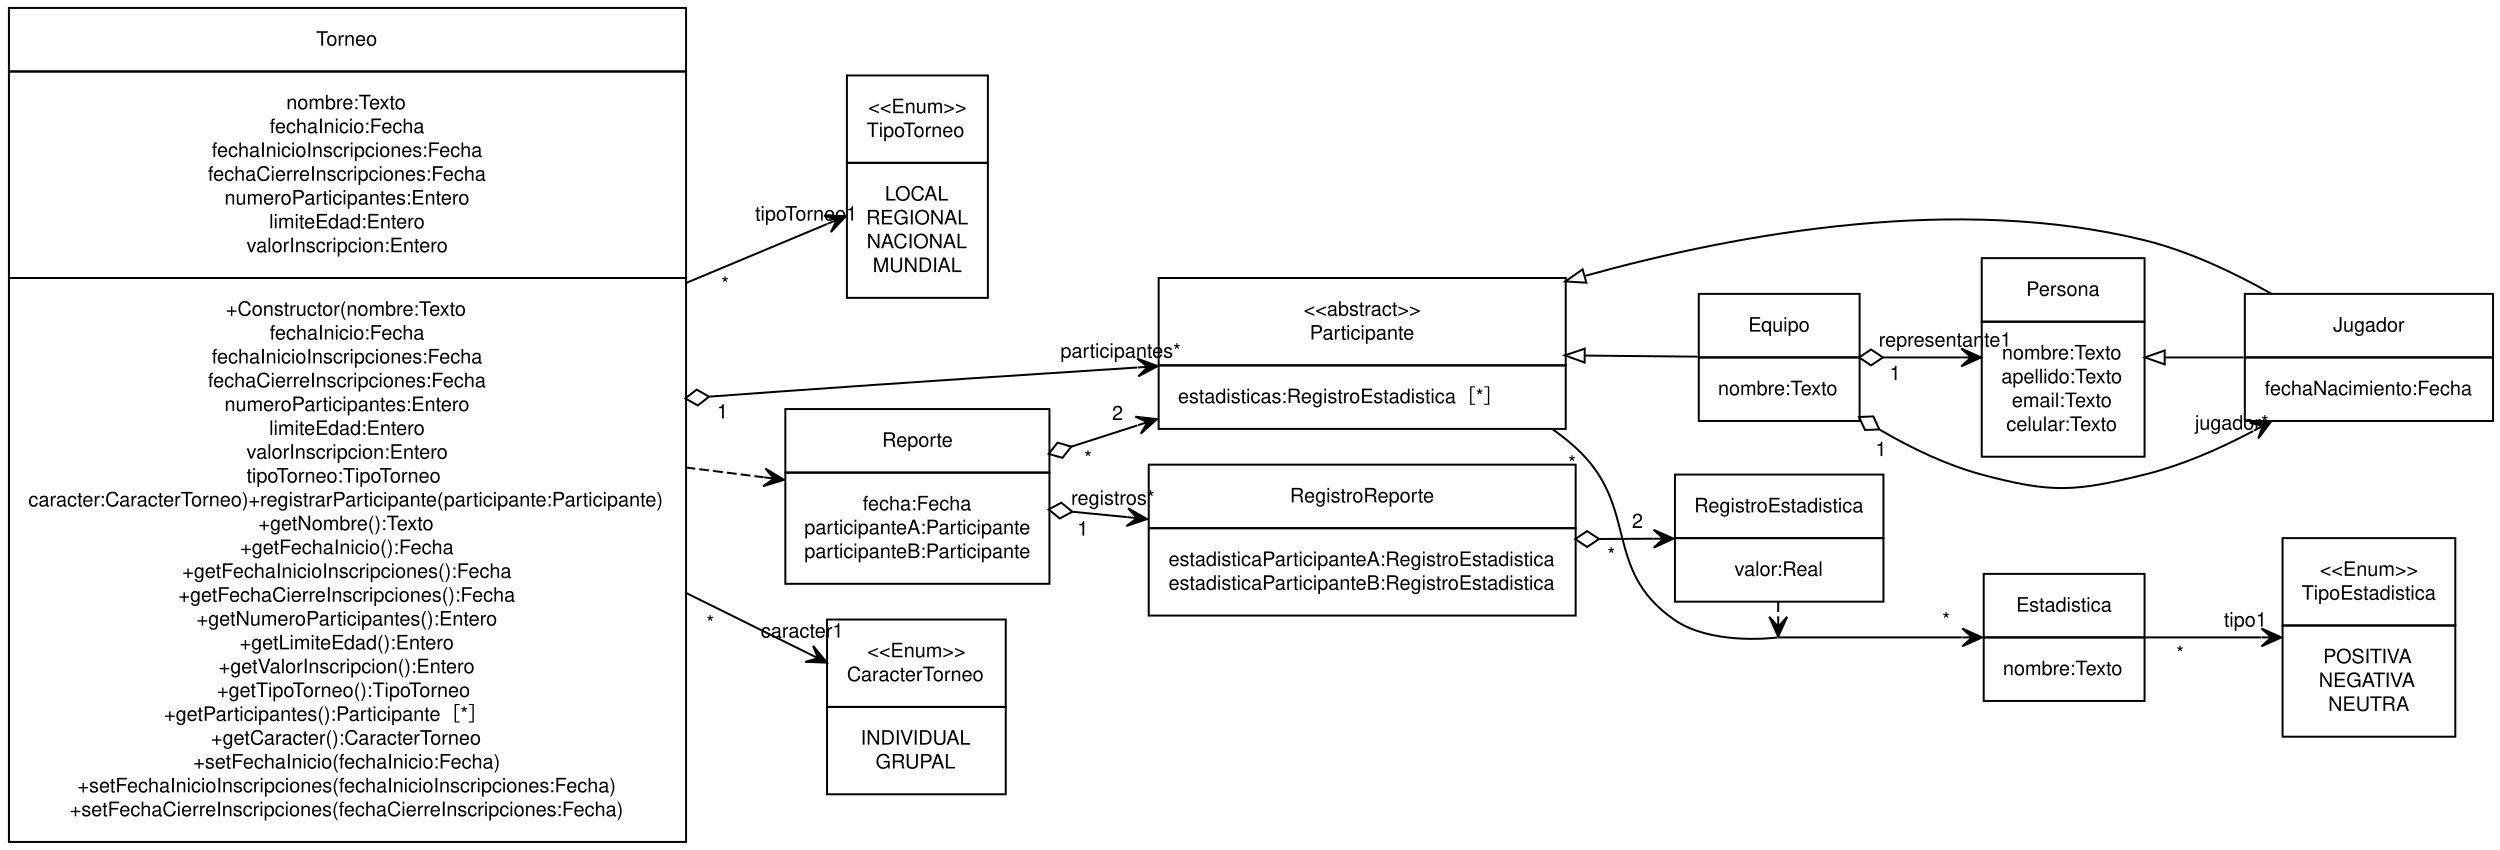
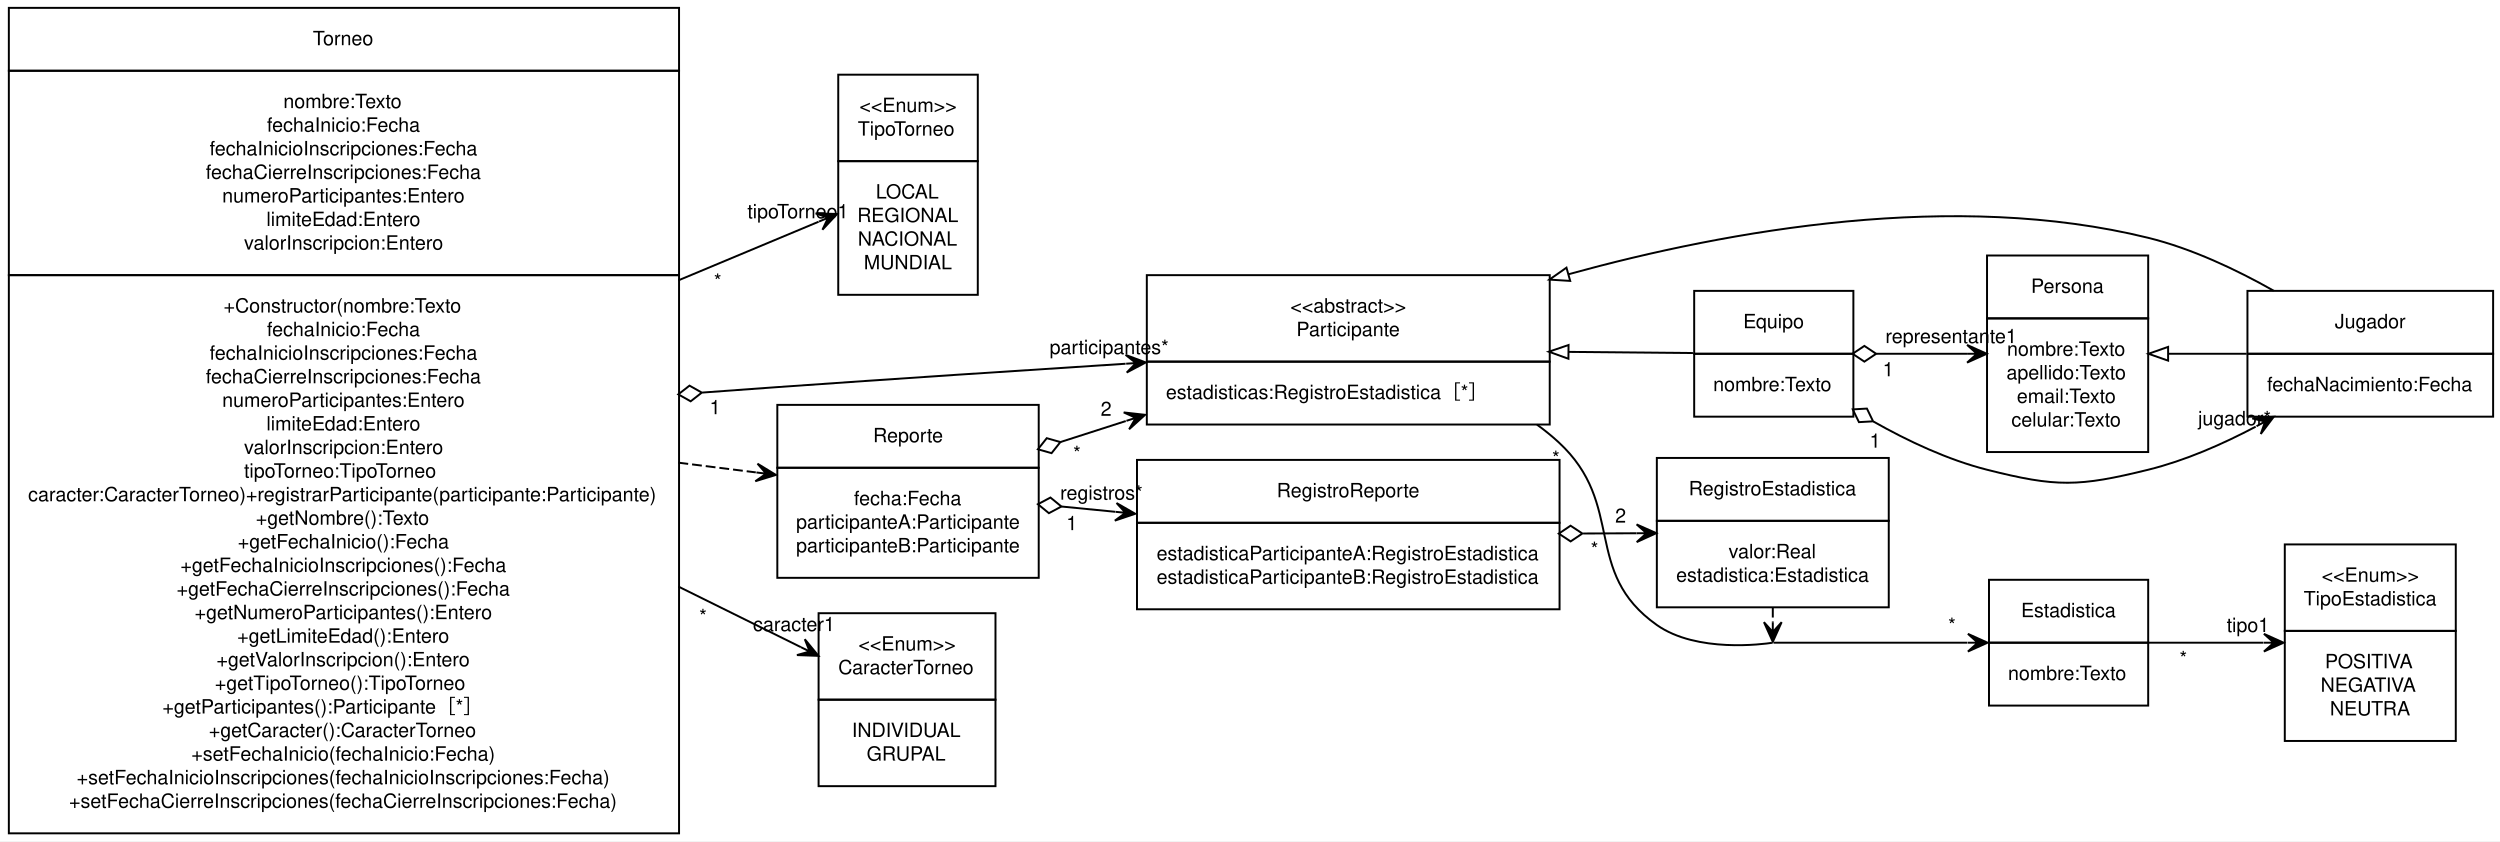
- <svg xmlns="http://www.w3.org/2000/svg" width="1259pt" height="428pt" viewBox="0.00 0.00 1259.00 428.00">
+ <svg xmlns="http://www.w3.org/2000/svg" width="1272pt" height="428pt" viewBox="0.00 0.00 1272.00 428.00">
  <g id="graph0" class="graph" transform="scale(1 1) rotate(0) translate(4 424)">
-     <polygon fill="#ffffff" stroke="transparent" points="-4,4 -4,-424 1255,-424 1255,4 -4,4" />
+     <polygon fill="#ffffff" stroke="transparent" points="-4,4 -4,-424 1268,-424 1268,4 -4,4" />
    <g id="node1" class="node">
      <polygon fill="none" stroke="#000000" points=".5,-388 .5,-420 341.5,-420 341.5,-388 .5,-388" />
      <text text-anchor="start" x="155.163" y="-401" font-family="Helvetica,sans-Serif" font-size="10.00" fill="#000000">Torneo</text>
      <polygon fill="none" stroke="#000000" points=".5,-284 .5,-388 341.5,-388 341.5,-284 .5,-284" />
      <text text-anchor="start" x="140.161" y="-369" font-family="Helvetica,sans-Serif" font-size="10.00" fill="#000000">nombre:Texto</text>
      <text text-anchor="start" x="131.822" y="-357" font-family="Helvetica,sans-Serif" font-size="10.00" fill="#000000">fechaInicio:Fecha</text>
      <text text-anchor="start" x="102.651" y="-345" font-family="Helvetica,sans-Serif" font-size="10.00" fill="#000000">fechaInicioInscripciones:Fecha</text>
      <text text-anchor="start" x="100.712" y="-333" font-family="Helvetica,sans-Serif" font-size="10.00" fill="#000000">fechaCierreInscripciones:Fecha</text>
      <text text-anchor="start" x="109.042" y="-321" font-family="Helvetica,sans-Serif" font-size="10.00" fill="#000000">numeroParticipantes:Entero</text>
      <text text-anchor="start" x="131.548" y="-309" font-family="Helvetica,sans-Serif" font-size="10.00" fill="#000000">limiteEdad:Entero</text>
      <text text-anchor="start" x="120.159" y="-297" font-family="Helvetica,sans-Serif" font-size="10.00" fill="#000000">valorInscripcion:Entero</text>
      <polygon fill="none" stroke="#000000" points=".5,0 .5,-284 341.5,-284 341.5,0 .5,0" />
      <text text-anchor="start" x="109.741" y="-265" font-family="Helvetica,sans-Serif" font-size="10.00" fill="#000000">+Constructor(nombre:Texto</text>
      <text text-anchor="start" x="131.822" y="-253" font-family="Helvetica,sans-Serif" font-size="10.00" fill="#000000">fechaInicio:Fecha</text>
      <text text-anchor="start" x="102.651" y="-241" font-family="Helvetica,sans-Serif" font-size="10.00" fill="#000000">fechaInicioInscripciones:Fecha</text>
      <text text-anchor="start" x="100.712" y="-229" font-family="Helvetica,sans-Serif" font-size="10.00" fill="#000000">fechaCierreInscripciones:Fecha</text>
      <text text-anchor="start" x="109.042" y="-217" font-family="Helvetica,sans-Serif" font-size="10.00" fill="#000000">numeroParticipantes:Entero</text>
      <text text-anchor="start" x="131.548" y="-205" font-family="Helvetica,sans-Serif" font-size="10.00" fill="#000000">limiteEdad:Entero</text>
      <text text-anchor="start" x="120.159" y="-193" font-family="Helvetica,sans-Serif" font-size="10.00" fill="#000000">valorInscripcion:Entero</text>
      <text text-anchor="start" x="120.156" y="-181" font-family="Helvetica,sans-Serif" font-size="10.00" fill="#000000">tipoTorneo:TipoTorneo</text>
      <text text-anchor="start" x="10.288" y="-169" font-family="Helvetica,sans-Serif" font-size="10.00" fill="#000000">caracter:CaracterTorneo)+registrarParticipante(participante:Participante)</text>
      <text text-anchor="start" x="126.133" y="-157" font-family="Helvetica,sans-Serif" font-size="10.00" fill="#000000">+getNombre():Texto</text>
      <text text-anchor="start" x="116.96" y="-145" font-family="Helvetica,sans-Serif" font-size="10.00" fill="#000000">+getFechaInicio():Fecha</text>
      <text text-anchor="start" x="87.79" y="-133" font-family="Helvetica,sans-Serif" font-size="10.00" fill="#000000">+getFechaInicioInscripciones():Fecha</text>
      <text text-anchor="start" x="85.85" y="-121" font-family="Helvetica,sans-Serif" font-size="10.00" fill="#000000">+getFechaCierreInscripciones():Fecha</text>
      <text text-anchor="start" x="95.015" y="-109" font-family="Helvetica,sans-Serif" font-size="10.00" fill="#000000">+getNumeroParticipantes():Entero</text>
      <text text-anchor="start" x="116.681" y="-97" font-family="Helvetica,sans-Serif" font-size="10.00" fill="#000000">+getLimiteEdad():Entero</text>
      <text text-anchor="start" x="106.128" y="-85" font-family="Helvetica,sans-Serif" font-size="10.00" fill="#000000">+getValorInscripcion():Entero</text>
      <text text-anchor="start" x="105.293" y="-73" font-family="Helvetica,sans-Serif" font-size="10.00" fill="#000000">+getTipoTorneo():TipoTorneo</text>
      <text text-anchor="start" x="78.621" y="-61" font-family="Helvetica,sans-Serif" font-size="10.00" fill="#000000">+getParticipantes():Participante［*］</text>
      <text text-anchor="start" x="102.243" y="-49" font-family="Helvetica,sans-Serif" font-size="10.00" fill="#000000">+getCaracter():CaracterTorneo</text>
      <text text-anchor="start" x="93.344" y="-37" font-family="Helvetica,sans-Serif" font-size="10.00" fill="#000000">+setFechaInicio(fechaInicio:Fecha)</text>
      <text text-anchor="start" x="35.003" y="-25" font-family="Helvetica,sans-Serif" font-size="10.00" fill="#000000">+setFechaInicioInscripciones(fechaInicioInscripciones:Fecha)</text>
      <text text-anchor="start" x="31.124" y="-13" font-family="Helvetica,sans-Serif" font-size="10.00" fill="#000000">+setFechaCierreInscripciones(fechaCierreInscripciones:Fecha)</text>
    </g>
    <g id="node2" class="node">
      <polygon fill="none" stroke="#000000" points="422.5,-342 422.5,-386 493.5,-386 493.5,-342 422.5,-342" />
      <text text-anchor="start" x="433.264" y="-367" font-family="Helvetica,sans-Serif" font-size="10.00" fill="#000000">&lt;&lt;Enum&gt;&gt;</text>
      <text text-anchor="start" x="432.44" y="-355" font-family="Helvetica,sans-Serif" font-size="10.00" fill="#000000">TipoTorneo</text>
      <polygon fill="none" stroke="#000000" points="422.5,-274 422.5,-342 493.5,-342 493.5,-274 422.5,-274" />
      <text text-anchor="start" x="441.608" y="-323" font-family="Helvetica,sans-Serif" font-size="10.00" fill="#000000">LOCAL</text>
      <text text-anchor="start" x="432.164" y="-311" font-family="Helvetica,sans-Serif" font-size="10.00" fill="#000000">REGIONAL</text>
      <text text-anchor="start" x="432.444" y="-299" font-family="Helvetica,sans-Serif" font-size="10.00" fill="#000000">NACIONAL</text>
      <text text-anchor="start" x="435.503" y="-287" font-family="Helvetica,sans-Serif" font-size="10.00" fill="#000000">MUNDIAL</text>
    </g>
    <g id="edge3" class="edge">
      <path fill="none" stroke="#000000" d="M341.18,-281.364C367.455,-292.351 392.469,-302.809 412.521,-311.193" />
      <polygon fill="#000000" stroke="#000000" points="421.949,-315.136 410.987,-315.43 417.336,-313.207 412.723,-311.278 412.723,-311.278 412.723,-311.278 417.336,-313.207 414.459,-307.126 421.949,-315.136 421.949,-315.136" />
      <text text-anchor="middle" x="401.966" y="-312.942" font-family="Helvetica,sans-Serif" font-size="10.00" fill="#000000">tipoTorneo1</text>
      <text text-anchor="middle" x="361.164" y="-277.558" font-family="Helvetica,sans-Serif" font-size="10.00" fill="#000000">*</text>
    </g>
    <g id="node3" class="node">
      <polygon fill="none" stroke="#000000" points="579.5,-240 579.5,-284 784.5,-284 784.5,-240 579.5,-240" />
      <text text-anchor="start" x="652.54" y="-265" font-family="Helvetica,sans-Serif" font-size="10.00" fill="#000000">&lt;&lt;abstract&gt;&gt;</text>
      <text text-anchor="start" x="655.606" y="-253" font-family="Helvetica,sans-Serif" font-size="10.00" fill="#000000">Participante</text>
      <polygon fill="none" stroke="#000000" points="579.5,-208 579.5,-240 784.5,-240 784.5,-208 579.5,-208" />
      <text text-anchor="start" x="589.209" y="-221" font-family="Helvetica,sans-Serif" font-size="10.00" fill="#000000">estadisticas:RegistroEstadistica［*］</text>
    </g>
    <g id="edge4" class="edge">
      <path fill="none" stroke="#000000" d="M353.356,-224.262C366.094,-225.205 378.738,-226.126 391,-227 449.61,-231.176 514.898,-235.477 568.711,-238.929" />
      <polygon fill="none" stroke="#000000" points="353.09,-224.243 346.81,-227.787 341.123,-223.352 347.403,-219.809 353.09,-224.243" />
      <polygon fill="#000000" stroke="#000000" points="578.968,-239.586 568.701,-243.438 573.978,-239.266 568.988,-238.947 568.988,-238.947 568.988,-238.947 573.978,-239.266 569.276,-234.456 578.968,-239.586 578.968,-239.586" />
      <text text-anchor="middle" x="560.339" y="-243.863" font-family="Helvetica,sans-Serif" font-size="10.00" fill="#000000">participantes*</text>
      <text text-anchor="middle" x="359.826" y="-213.268" font-family="Helvetica,sans-Serif" font-size="10.00" fill="#000000">1</text>
    </g>
    <g id="node7" class="node">
      <polygon fill="none" stroke="#000000" points="412.5,-68 412.5,-112 502.5,-112 502.5,-68 412.5,-68" />
      <text text-anchor="start" x="432.764" y="-93" font-family="Helvetica,sans-Serif" font-size="10.00" fill="#000000">&lt;&lt;Enum&gt;&gt;</text>
      <text text-anchor="start" x="422.497" y="-81" font-family="Helvetica,sans-Serif" font-size="10.00" fill="#000000">CaracterTorneo</text>
      <polygon fill="none" stroke="#000000" points="412.5,-24 412.5,-68 502.5,-68 502.5,-24 412.5,-24" />
      <text text-anchor="start" x="429.445" y="-49" font-family="Helvetica,sans-Serif" font-size="10.00" fill="#000000">INDIVIDUAL</text>
      <text text-anchor="start" x="436.943" y="-37" font-family="Helvetica,sans-Serif" font-size="10.00" fill="#000000">GRUPAL</text>
    </g>
    <g id="edge2" class="edge">
      <path fill="none" stroke="#000000" d="M341.18,-125.552C363.629,-114.445 385.156,-103.794 403.456,-94.74" />
      <polygon fill="#000000" stroke="#000000" points="412.443,-90.293 405.476,-98.761 407.962,-92.51 403.48,-94.728 403.48,-94.728 403.48,-94.728 407.962,-92.51 401.484,-90.694 412.443,-90.293 412.443,-90.293" />
      <text text-anchor="middle" x="399.945" y="-102.907" font-family="Helvetica,sans-Serif" font-size="10.00" fill="#000000">caracter1</text>
      <text text-anchor="middle" x="353.678" y="-106.938" font-family="Helvetica,sans-Serif" font-size="10.00" fill="#000000">*</text>
    </g>
    <g id="node10" class="node">
      <polygon fill="none" stroke="#000000" points="391.5,-186 391.5,-218 524.5,-218 524.5,-186 391.5,-186" />
      <text text-anchor="start" x="440.219" y="-199" font-family="Helvetica,sans-Serif" font-size="10.00" fill="#000000">Reporte</text>
      <polygon fill="none" stroke="#000000" points="391.5,-130 391.5,-186 524.5,-186 524.5,-130 391.5,-130" />
      <text text-anchor="start" x="430.49" y="-167" font-family="Helvetica,sans-Serif" font-size="10.00" fill="#000000">fecha:Fecha</text>
      <text text-anchor="start" x="401.042" y="-155" font-family="Helvetica,sans-Serif" font-size="10.00" fill="#000000">participanteA:Participante</text>
      <text text-anchor="start" x="401.042" y="-143" font-family="Helvetica,sans-Serif" font-size="10.00" fill="#000000">participanteB:Participante</text>
    </g>
    <g id="edge1" class="edge">
      <path fill="none" stroke="#000000" stroke-dasharray="5,2" d="M341.18,-188.591C354.816,-186.88 368.112,-185.212 380.551,-183.652" />
      <polygon fill="#000000" stroke="#000000" points="390.788,-182.368 381.425,-188.078 385.826,-182.99 380.865,-183.613 380.865,-183.613 380.865,-183.613 385.826,-182.99 380.305,-179.148 390.788,-182.368 390.788,-182.368" />
    </g>
    <g id="node4" class="node">
-       <polygon fill="none" stroke="#000000" points="851.5,-244 851.5,-276 932.5,-276 932.5,-244 851.5,-244" />
-       <text text-anchor="start" x="876.438" y="-257" font-family="Helvetica,sans-Serif" font-size="10.00" fill="#000000">Equipo</text>
-       <polygon fill="none" stroke="#000000" points="851.5,-212 851.5,-244 932.5,-244 932.5,-212 851.5,-212" />
-       <text text-anchor="start" x="861.16" y="-225" font-family="Helvetica,sans-Serif" font-size="10.00" fill="#000000">nombre:Texto</text>
+       <polygon fill="none" stroke="#000000" points="858,-244 858,-276 939,-276 939,-244 858,-244" />
+       <text text-anchor="start" x="882.938" y="-257" font-family="Helvetica,sans-Serif" font-size="10.00" fill="#000000">Equipo</text>
+       <polygon fill="none" stroke="#000000" points="858,-212 858,-244 939,-244 939,-212 858,-212" />
+       <text text-anchor="start" x="867.66" y="-225" font-family="Helvetica,sans-Serif" font-size="10.00" fill="#000000">nombre:Texto</text>
    </g>
    <g id="edge9" class="edge">
-       <path fill="none" stroke="#000000" d="M794.05,-244.928C814.409,-244.734 834.386,-244.544 850.901,-244.387" />
-       <polygon fill="none" stroke="#000000" points="794.005,-241.428 784.039,-245.023 794.072,-248.428 794.005,-241.428" />
+       <path fill="none" stroke="#000000" d="M794.112,-244.96C816.783,-244.75 839.198,-244.543 857.371,-244.375" />
+       <polygon fill="none" stroke="#000000" points="794.011,-241.46 784.044,-245.053 794.076,-248.46 794.011,-241.46" />
    </g>
    <g id="node6" class="node">
-       <polygon fill="none" stroke="#000000" points="1126.5,-244 1126.5,-276 1251.5,-276 1251.5,-244 1126.5,-244" />
-       <text text-anchor="start" x="1170.938" y="-257" font-family="Helvetica,sans-Serif" font-size="10.00" fill="#000000">Jugador</text>
-       <polygon fill="none" stroke="#000000" points="1126.5,-212 1126.5,-244 1251.5,-244 1251.5,-212 1126.5,-212" />
-       <text text-anchor="start" x="1136.489" y="-225" font-family="Helvetica,sans-Serif" font-size="10.00" fill="#000000">fechaNacimiento:Fecha</text>
+       <polygon fill="none" stroke="#000000" points="1139.5,-244 1139.5,-276 1264.5,-276 1264.5,-244 1139.5,-244" />
+       <text text-anchor="start" x="1183.938" y="-257" font-family="Helvetica,sans-Serif" font-size="10.00" fill="#000000">Jugador</text>
+       <polygon fill="none" stroke="#000000" points="1139.5,-212 1139.5,-244 1264.5,-244 1264.5,-212 1139.5,-212" />
+       <text text-anchor="start" x="1149.489" y="-225" font-family="Helvetica,sans-Serif" font-size="10.00" fill="#000000">fechaNacimiento:Fecha</text>
    </g>
    <g id="edge8" class="edge">
-       <path fill="none" stroke="#000000" d="M794.359,-285.112C873.869,-307.144 982.406,-326.053 1076,-303 1098.164,-297.541 1120.795,-286.852 1139.892,-276.055" />
-       <polygon fill="none" stroke="#000000" points="794.895,-281.627 784.319,-282.271 792.989,-288.362 794.895,-281.627" />
+       <path fill="none" stroke="#000000" d="M793.986,-284.448C876.478,-307.171 990.754,-327.199 1089,-303 1111.164,-297.541 1133.795,-286.852 1152.892,-276.055" />
+       <polygon fill="none" stroke="#000000" points="794.913,-281.073 784.339,-281.739 793.02,-287.812 794.913,-281.073" />
    </g>
    <g id="edge10" class="edge">
-       <path fill="none" stroke="#000000" d="M777.882,-207.84C781.781,-205.071 785.511,-202.126 789,-199 822.213,-169.237 802.432,-137.529 839,-112 857.198,-99.295 887.417,-102.502 891.124,-102.952" />
-       <text text-anchor="middle" x="787.678" y="-187.403" font-family="Helvetica,sans-Serif" font-size="10.00" fill="#000000">*</text>
+       <path fill="none" stroke="#000000" d="M777.993,-207.962C781.862,-205.16 785.556,-202.176 789,-199 823.502,-167.19 800.655,-133.054 839,-106 859.319,-91.664 893.395,-96.298 897.576,-96.933" />
+       <text text-anchor="middle" x="787.625" y="-187.434" font-family="Helvetica,sans-Serif" font-size="10.00" fill="#000000">*</text>
    </g>
    <g id="node5" class="node">
-       <polygon fill="none" stroke="#000000" points="994,-262 994,-294 1076,-294 1076,-262 994,-262" />
-       <text text-anchor="start" x="1016.383" y="-275" font-family="Helvetica,sans-Serif" font-size="10.00" fill="#000000">Persona</text>
-       <polygon fill="none" stroke="#000000" points="994,-194 994,-262 1076,-262 1076,-194 994,-194" />
-       <text text-anchor="start" x="1004.16" y="-243" font-family="Helvetica,sans-Serif" font-size="10.00" fill="#000000">nombre:Texto</text>
-       <text text-anchor="start" x="1003.881" y="-231" font-family="Helvetica,sans-Serif" font-size="10.00" fill="#000000">apellido:Texto</text>
-       <text text-anchor="start" x="1009.165" y="-219" font-family="Helvetica,sans-Serif" font-size="10.00" fill="#000000">email:Texto</text>
-       <text text-anchor="start" x="1006.385" y="-207" font-family="Helvetica,sans-Serif" font-size="10.00" fill="#000000">celular:Texto</text>
+       <polygon fill="none" stroke="#000000" points="1007,-262 1007,-294 1089,-294 1089,-262 1007,-262" />
+       <text text-anchor="start" x="1029.383" y="-275" font-family="Helvetica,sans-Serif" font-size="10.00" fill="#000000">Persona</text>
+       <polygon fill="none" stroke="#000000" points="1007,-194 1007,-262 1089,-262 1089,-194 1007,-194" />
+       <text text-anchor="start" x="1017.16" y="-243" font-family="Helvetica,sans-Serif" font-size="10.00" fill="#000000">nombre:Texto</text>
+       <text text-anchor="start" x="1016.881" y="-231" font-family="Helvetica,sans-Serif" font-size="10.00" fill="#000000">apellido:Texto</text>
+       <text text-anchor="start" x="1022.165" y="-219" font-family="Helvetica,sans-Serif" font-size="10.00" fill="#000000">email:Texto</text>
+       <text text-anchor="start" x="1019.385" y="-207" font-family="Helvetica,sans-Serif" font-size="10.00" fill="#000000">celular:Texto</text>
    </g>
    <g id="edge5" class="edge">
-       <path fill="none" stroke="#000000" d="M944.346,-244C957.184,-244 970.892,-244 983.659,-244" />
-       <polygon fill="none" stroke="#000000" points="944.237,-244 938.237,-248 932.237,-244 938.237,-240 944.237,-244" />
-       <polygon fill="#000000" stroke="#000000" points="993.662,-244 983.662,-248.5 988.662,-244 983.662,-244 983.662,-244 983.662,-244 988.662,-244 983.662,-239.5 993.662,-244 993.662,-244" />
-       <text text-anchor="middle" x="975.536" y="-249.452" font-family="Helvetica,sans-Serif" font-size="10.00" fill="#000000">representante1</text>
-       <text text-anchor="middle" x="950.364" y="-232.548" font-family="Helvetica,sans-Serif" font-size="10.00" fill="#000000">1</text>
+       <path fill="none" stroke="#000000" d="M950.667,-244C965.641,-244 981.921,-244 996.805,-244" />
+       <polygon fill="none" stroke="#000000" points="950.592,-244 944.592,-248 938.592,-244 944.592,-240 950.592,-244" />
+       <polygon fill="#000000" stroke="#000000" points="1006.854,-244 996.854,-248.5 1001.854,-244 996.854,-244 996.854,-244 996.854,-244 1001.854,-244 996.854,-239.5 1006.854,-244 1006.854,-244" />
+       <text text-anchor="middle" x="988.728" y="-249.452" font-family="Helvetica,sans-Serif" font-size="10.00" fill="#000000">representante1</text>
+       <text text-anchor="middle" x="956.718" y="-232.548" font-family="Helvetica,sans-Serif" font-size="10.00" fill="#000000">1</text>
    </g>
    <g id="edge7" class="edge">
-       <path fill="none" stroke="#000000" d="M942.712,-207.574C958.428,-198.359 976.271,-189.738 994,-185 1029.209,-175.59 1040.613,-176.284 1076,-185 1094.701,-189.606 1113.734,-197.935 1130.697,-206.912" />
-       <polygon fill="none" stroke="#000000" points="942.433,-207.744 939.404,-214.288 932.198,-214.008 935.228,-207.465 942.433,-207.744" />
-       <polygon fill="#000000" stroke="#000000" points="1139.892,-211.946 1128.96,-211.091 1135.507,-209.545 1131.121,-207.144 1131.121,-207.144 1131.121,-207.144 1135.507,-209.545 1133.282,-203.196 1139.892,-211.946 1139.892,-211.946" />
-       <text text-anchor="middle" x="1119.934" y="-207.656" font-family="Helvetica,sans-Serif" font-size="10.00" fill="#000000">jugador*</text>
-       <text text-anchor="middle" x="943.246" y="-194.337" font-family="Helvetica,sans-Serif" font-size="10.00" fill="#000000">1</text>
+       <path fill="none" stroke="#000000" d="M949.238,-209.502C966.79,-199.567 987.048,-190.053 1007,-185 1042.329,-176.052 1053.613,-176.284 1089,-185 1107.701,-189.606 1126.734,-197.935 1143.697,-206.912" />
+       <polygon fill="none" stroke="#000000" points="949.031,-209.624 945.887,-216.113 938.687,-215.707 941.832,-209.217 949.031,-209.624" />
+       <polygon fill="#000000" stroke="#000000" points="1152.892,-211.946 1141.96,-211.091 1148.507,-209.545 1144.121,-207.144 1144.121,-207.144 1144.121,-207.144 1148.507,-209.545 1146.282,-203.196 1152.892,-211.946 1152.892,-211.946" />
+       <text text-anchor="middle" x="1132.934" y="-207.656" font-family="Helvetica,sans-Serif" font-size="10.00" fill="#000000">jugador*</text>
+       <text text-anchor="middle" x="950.028" y="-196.233" font-family="Helvetica,sans-Serif" font-size="10.00" fill="#000000">1</text>
    </g>
    <g id="edge6" class="edge">
-       <path fill="none" stroke="#000000" d="M1086.471,-244C1099.106,-244 1112.769,-244 1125.865,-244" />
-       <polygon fill="none" stroke="#000000" points="1086.135,-240.5 1076.135,-244 1086.135,-247.5 1086.135,-240.5" />
+       <path fill="none" stroke="#000000" d="M1099.471,-244C1112.106,-244 1125.769,-244 1138.865,-244" />
+       <polygon fill="none" stroke="#000000" points="1099.135,-240.5 1089.135,-244 1099.135,-247.5 1099.135,-240.5" />
    </g>
    <g id="node8" class="node">
-       <polygon fill="none" stroke="#000000" points="995,-103 995,-135 1076,-135 1076,-103 995,-103" />
-       <text text-anchor="start" x="1011.329" y="-116" font-family="Helvetica,sans-Serif" font-size="10.00" fill="#000000">Estadistica</text>
-       <polygon fill="none" stroke="#000000" points="995,-71 995,-103 1076,-103 1076,-71 995,-71" />
-       <text text-anchor="start" x="1004.66" y="-84" font-family="Helvetica,sans-Serif" font-size="10.00" fill="#000000">nombre:Texto</text>
+       <polygon fill="none" stroke="#000000" points="1008,-97 1008,-129 1089,-129 1089,-97 1008,-97" />
+       <text text-anchor="start" x="1024.329" y="-110" font-family="Helvetica,sans-Serif" font-size="10.00" fill="#000000">Estadistica</text>
+       <polygon fill="none" stroke="#000000" points="1008,-65 1008,-97 1089,-97 1089,-65 1008,-65" />
+       <text text-anchor="start" x="1017.66" y="-78" font-family="Helvetica,sans-Serif" font-size="10.00" fill="#000000">nombre:Texto</text>
    </g>
    <g id="node12" class="node">
-       <polygon fill="none" stroke="#000000" points="1145.5,-109 1145.5,-153 1232.5,-153 1232.5,-109 1145.5,-109" />
-       <text text-anchor="start" x="1164.264" y="-134" font-family="Helvetica,sans-Serif" font-size="10.00" fill="#000000">&lt;&lt;Enum&gt;&gt;</text>
-       <text text-anchor="start" x="1155.106" y="-122" font-family="Helvetica,sans-Serif" font-size="10.00" fill="#000000">TipoEstadistica</text>
-       <polygon fill="none" stroke="#000000" points="1145.5,-53 1145.5,-109 1232.5,-109 1232.5,-53 1145.5,-53" />
-       <text text-anchor="start" x="1165.939" y="-90" font-family="Helvetica,sans-Serif" font-size="10.00" fill="#000000">POSITIVA</text>
-       <text text-anchor="start" x="1163.719" y="-78" font-family="Helvetica,sans-Serif" font-size="10.00" fill="#000000">NEGATIVA</text>
-       <text text-anchor="start" x="1168.448" y="-66" font-family="Helvetica,sans-Serif" font-size="10.00" fill="#000000">NEUTRA</text>
+       <polygon fill="none" stroke="#000000" points="1158.5,-103 1158.5,-147 1245.5,-147 1245.5,-103 1158.5,-103" />
+       <text text-anchor="start" x="1177.264" y="-128" font-family="Helvetica,sans-Serif" font-size="10.00" fill="#000000">&lt;&lt;Enum&gt;&gt;</text>
+       <text text-anchor="start" x="1168.106" y="-116" font-family="Helvetica,sans-Serif" font-size="10.00" fill="#000000">TipoEstadistica</text>
+       <polygon fill="none" stroke="#000000" points="1158.5,-47 1158.5,-103 1245.5,-103 1245.5,-47 1158.5,-47" />
+       <text text-anchor="start" x="1178.939" y="-84" font-family="Helvetica,sans-Serif" font-size="10.00" fill="#000000">POSITIVA</text>
+       <text text-anchor="start" x="1176.719" y="-72" font-family="Helvetica,sans-Serif" font-size="10.00" fill="#000000">NEGATIVA</text>
+       <text text-anchor="start" x="1181.448" y="-60" font-family="Helvetica,sans-Serif" font-size="10.00" fill="#000000">NEUTRA</text>
    </g>
    <g id="edge13" class="edge">
-       <path fill="none" stroke="#000000" d="M1075.732,-103C1093.801,-103 1115.315,-103 1134.683,-103" />
-       <polygon fill="#000000" stroke="#000000" points="1144.885,-103 1134.885,-107.5 1139.885,-103 1134.885,-103 1134.885,-103 1134.885,-103 1139.885,-103 1134.885,-98.5 1144.885,-103 1144.885,-103" />
-       <text text-anchor="middle" x="1126.759" y="-108.452" font-family="Helvetica,sans-Serif" font-size="10.00" fill="#000000">tipo1</text>
-       <text text-anchor="middle" x="1093.858" y="-91.548" font-family="Helvetica,sans-Serif" font-size="10.00" fill="#000000">*</text>
+       <path fill="none" stroke="#000000" d="M1088.732,-97C1106.801,-97 1128.315,-97 1147.683,-97" />
+       <polygon fill="#000000" stroke="#000000" points="1157.885,-97 1147.885,-101.5 1152.885,-97 1147.885,-97 1147.885,-97 1147.885,-97 1152.885,-97 1147.885,-92.5 1157.885,-97 1157.885,-97" />
+       <text text-anchor="middle" x="1139.759" y="-102.452" font-family="Helvetica,sans-Serif" font-size="10.00" fill="#000000">tipo1</text>
+       <text text-anchor="middle" x="1106.858" y="-85.548" font-family="Helvetica,sans-Serif" font-size="10.00" fill="#000000">*</text>
    </g>
    <g id="node9" class="node">
-       <polygon fill="none" stroke="#000000" points="839.5,-153 839.5,-185 944.5,-185 944.5,-153 839.5,-153" />
-       <text text-anchor="start" x="849.217" y="-166" font-family="Helvetica,sans-Serif" font-size="10.00" fill="#000000">RegistroEstadistica</text>
-       <polygon fill="none" stroke="#000000" points="839.5,-121 839.5,-153 944.5,-153 944.5,-121 839.5,-121" />
-       <text text-anchor="start" x="869.5" y="-134" font-family="Helvetica,sans-Serif" font-size="10.00" fill="#000000">valor:Real</text>
+       <polygon fill="none" stroke="#000000" points="839,-159 839,-191 957,-191 957,-159 839,-159" />
+       <text text-anchor="start" x="855.217" y="-172" font-family="Helvetica,sans-Serif" font-size="10.00" fill="#000000">RegistroEstadistica</text>
+       <polygon fill="none" stroke="#000000" points="839,-115 839,-159 957,-159 957,-115 839,-115" />
+       <text text-anchor="start" x="875.5" y="-140" font-family="Helvetica,sans-Serif" font-size="10.00" fill="#000000">valor:Real</text>
+       <text text-anchor="start" x="848.823" y="-128" font-family="Helvetica,sans-Serif" font-size="10.00" fill="#000000">estadistica:Estadistica</text>
    </g>
    <g id="edge12" class="edge">
-       <path fill="none" stroke="#000000" stroke-dasharray="5,2" d="M891.5,-120.831C891.5,-118.379 891.5,-115.926 891.5,-113.474" />
-       <polygon fill="#000000" stroke="#000000" points="891.5,-103.391 896,-113.391 891.5,-108.391 891.5,-113.391 891.5,-113.391 891.5,-113.391 891.5,-108.391 887,-113.391 891.5,-103.391 891.5,-103.391" />
+       <path fill="none" stroke="#000000" stroke-dasharray="5,2" d="M898,-114.801C898,-112.359 898,-109.917 898,-107.476" />
+       <polygon fill="#000000" stroke="#000000" points="898,-97.438 902.5,-107.438 898,-102.438 898,-107.438 898,-107.438 898,-107.438 898,-102.438 893.5,-107.438 898,-97.438 898,-97.438" />
    </g>
    <g id="edge16" class="edge">
      <path fill="none" stroke="#000000" d="M535.581,-199.097C546.338,-202.555 557.556,-206.161 568.784,-209.77" />
      <polygon fill="none" stroke="#000000" points="535.525,-199.08 528.589,-201.052 524.101,-195.407 531.037,-193.435 535.525,-199.08" />
      <polygon fill="#000000" stroke="#000000" points="578.641,-212.938 567.744,-214.162 573.881,-211.408 569.121,-209.878 569.121,-209.878 569.121,-209.878 573.881,-211.408 570.498,-205.594 578.641,-212.938 578.641,-212.938" />
      <text text-anchor="middle" x="558.798" y="-212.438" font-family="Helvetica,sans-Serif" font-size="10.00" fill="#000000">2</text>
      <text text-anchor="middle" x="543.944" y="-189.907" font-family="Helvetica,sans-Serif" font-size="10.00" fill="#000000">*</text>
    </g>
    <g id="node11" class="node">
      <polygon fill="none" stroke="#000000" points="574.5,-158 574.5,-190 789.5,-190 789.5,-158 574.5,-158" />
      <text text-anchor="start" x="645.607" y="-171" font-family="Helvetica,sans-Serif" font-size="10.00" fill="#000000">RegistroReporte</text>
      <polygon fill="none" stroke="#000000" points="574.5,-114 574.5,-158 789.5,-158 789.5,-114 574.5,-114" />
      <text text-anchor="start" x="584.483" y="-139" font-family="Helvetica,sans-Serif" font-size="10.00" fill="#000000">estadisticaParticipanteA:RegistroEstadistica</text>
      <text text-anchor="start" x="584.483" y="-127" font-family="Helvetica,sans-Serif" font-size="10.00" fill="#000000">estadisticaParticipanteB:RegistroEstadistica</text>
    </g>
    <g id="edge14" class="edge">
      <path fill="none" stroke="#000000" d="M536.046,-166.286C544.977,-165.409 554.221,-164.501 563.52,-163.587" />
      <polygon fill="none" stroke="#000000" points="536.043,-166.286 530.463,-170.853 524.101,-167.459 529.681,-162.892 536.043,-166.286" />
      <polygon fill="#000000" stroke="#000000" points="573.62,-162.595 564.108,-168.051 568.644,-163.084 563.668,-163.573 563.668,-163.573 563.668,-163.573 568.644,-163.084 563.228,-159.094 573.62,-162.595 573.62,-162.595" />
      <text text-anchor="middle" x="556.407" y="-169.779" font-family="Helvetica,sans-Serif" font-size="10.00" fill="#000000">registros*</text>
      <text text-anchor="middle" x="541.314" y="-154.275" font-family="Helvetica,sans-Serif" font-size="10.00" fill="#000000">1</text>
    </g>
    <g id="edge15" class="edge">
-       <path fill="none" stroke="#000000" d="M801.336,-152.571C810.731,-152.615 819.964,-152.659 828.726,-152.701" />
-       <polygon fill="none" stroke="#000000" points="801.268,-152.57 795.249,-156.542 789.268,-152.513 795.287,-148.542 801.268,-152.57" />
-       <polygon fill="#000000" stroke="#000000" points="838.778,-152.749 828.756,-157.201 833.778,-152.725 828.778,-152.701 828.778,-152.701 828.778,-152.701 833.778,-152.725 828.799,-148.201 838.778,-152.749 838.778,-152.749" />
-       <text text-anchor="middle" x="820.611" y="-158.115" font-family="Helvetica,sans-Serif" font-size="10.00" fill="#000000">2</text>
-       <text text-anchor="middle" x="807.434" y="-141.147" font-family="Helvetica,sans-Serif" font-size="10.00" fill="#000000">*</text>
+       <path fill="none" stroke="#000000" d="M801.509,-152.554C810.767,-152.597 819.908,-152.639 828.658,-152.68" />
+       <polygon fill="none" stroke="#000000" points="801.116,-152.553 795.097,-156.525 789.116,-152.497 795.134,-148.525 801.116,-152.553" />
+       <polygon fill="#000000" stroke="#000000" points="838.734,-152.726 828.713,-157.18 833.734,-152.703 828.734,-152.68 828.734,-152.68 828.734,-152.68 833.734,-152.703 828.755,-148.18 838.734,-152.726 838.734,-152.726" />
+       <text text-anchor="middle" x="820.569" y="-158.095" font-family="Helvetica,sans-Serif" font-size="10.00" fill="#000000">2</text>
+       <text text-anchor="middle" x="807.281" y="-141.129" font-family="Helvetica,sans-Serif" font-size="10.00" fill="#000000">*</text>
    </g>
    <g id="edge11" class="edge">
-       <path fill="none" stroke="#000000" d="M891.912,-103C896.831,-103 944.883,-103 983.965,-103" />
-       <polygon fill="#000000" stroke="#000000" points="994.191,-103 984.191,-107.5 989.191,-103 984.191,-103 984.191,-103 984.191,-103 989.191,-103 984.191,-98.5 994.191,-103 994.191,-103" />
-       <text text-anchor="middle" x="976.064" y="-108.452" font-family="Helvetica,sans-Serif" font-size="10.00" fill="#000000">*</text>
+       <path fill="none" stroke="#000000" d="M898.43,-97C903.674,-97 955.793,-97 997.052,-97" />
+       <polygon fill="#000000" stroke="#000000" points="1007.272,-97 997.272,-101.5 1002.272,-97 997.272,-97 997.272,-97 997.272,-97 1002.272,-97 997.272,-92.5 1007.272,-97 1007.272,-97" />
+       <text text-anchor="middle" x="989.146" y="-102.452" font-family="Helvetica,sans-Serif" font-size="10.00" fill="#000000">*</text>
    </g>
  </g>
</svg>
